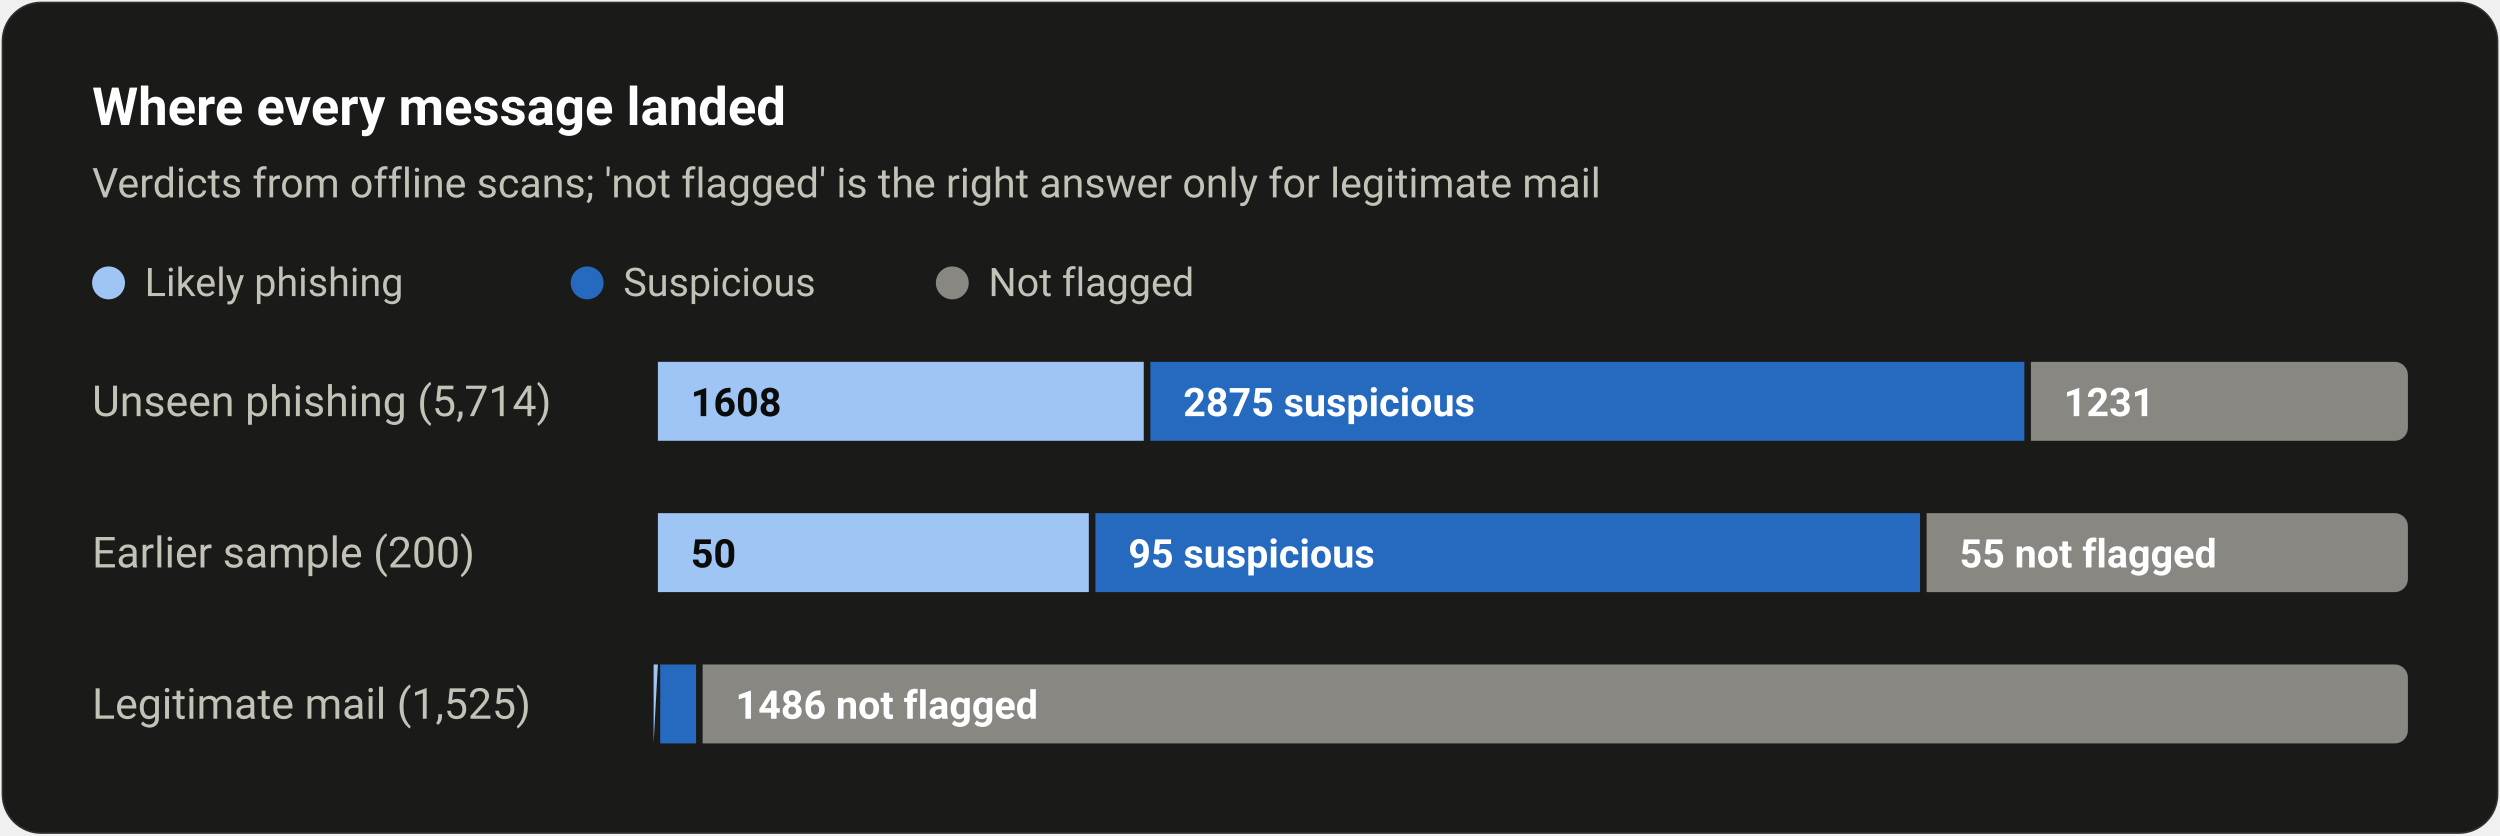
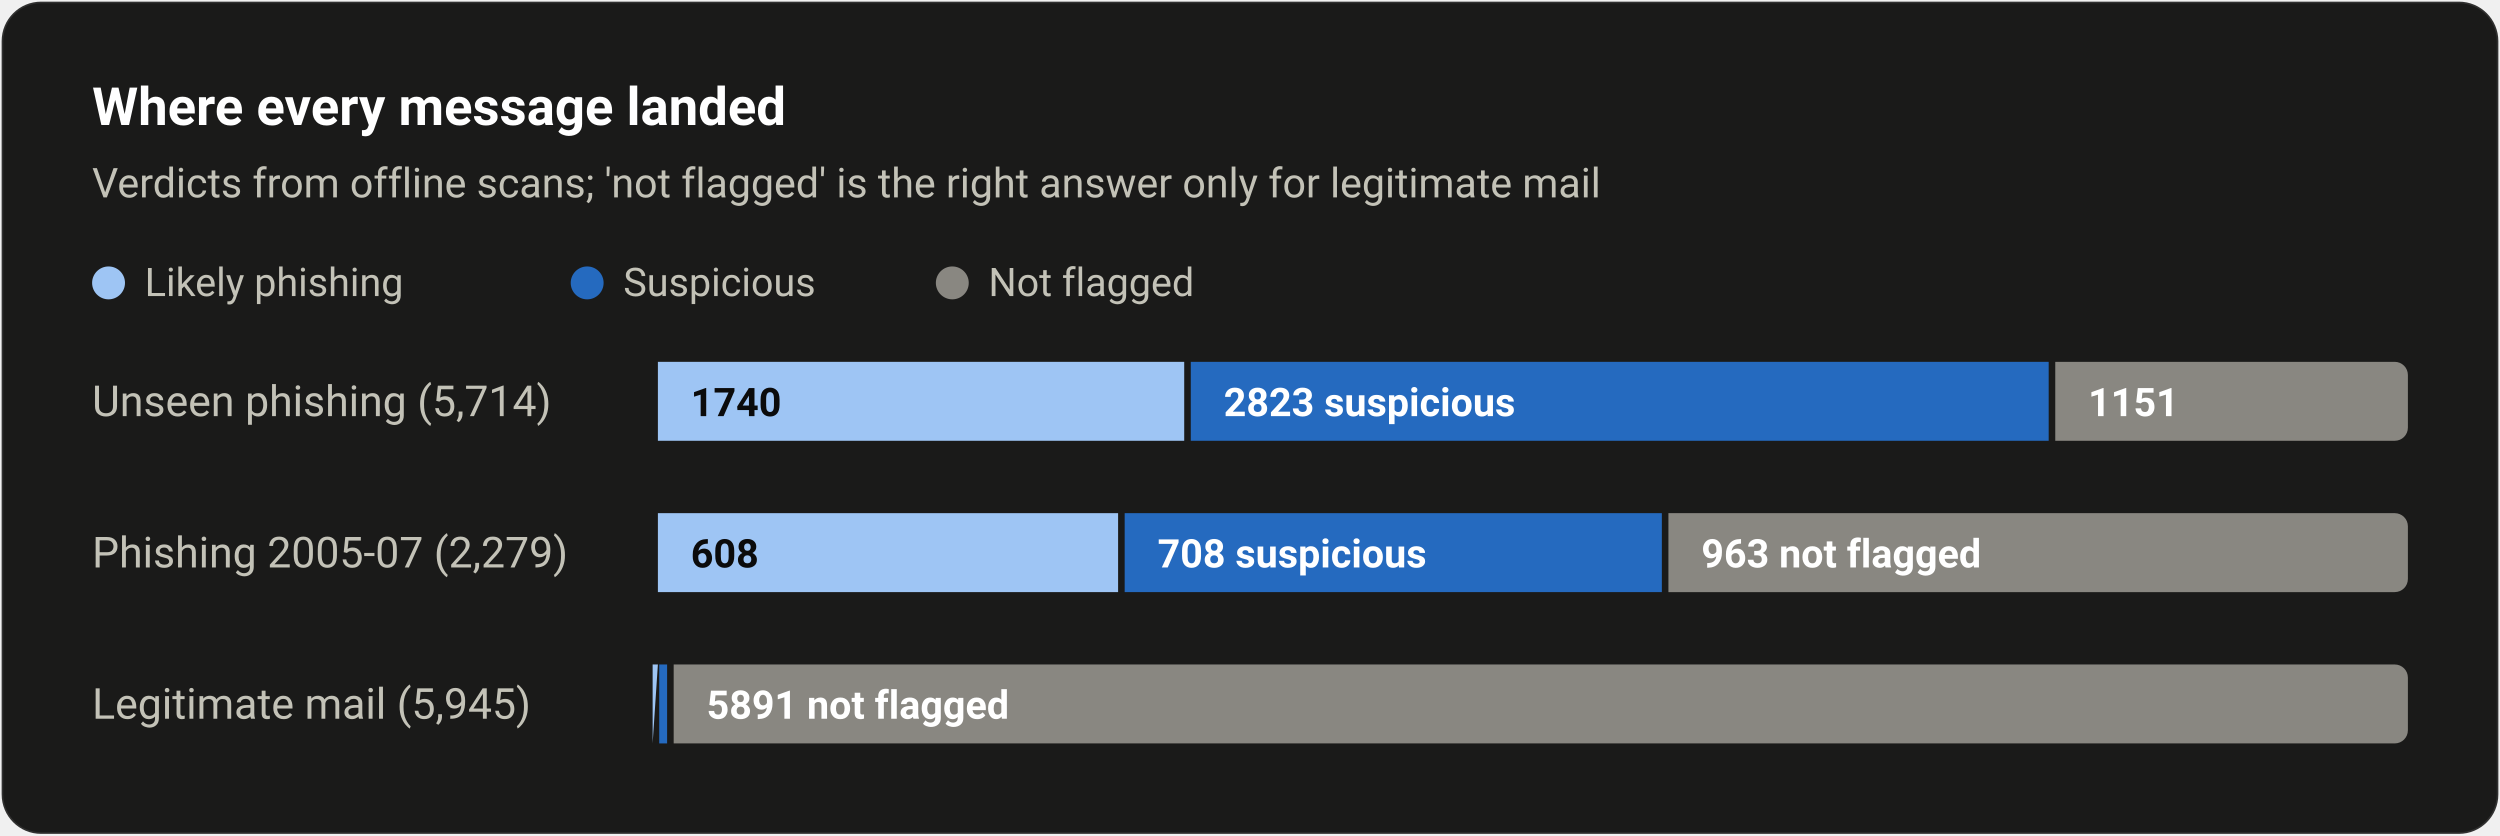
<svg xmlns="http://www.w3.org/2000/svg" width="760" height="254" viewBox="0 0 760 254" font-family="system-ui,-apple-system,'Segoe UI',Roboto,sans-serif" role="img" aria-label="Where every message landed">
  <rect x="0.5" y="0.5" width="759" height="253" rx="12" fill="#1a1a19" stroke="rgba(255,255,255,0.10)" />
  <text x="28.0" y="38.0" fill="#ffffff" font-size="16" font-weight="600" text-anchor="start">Where every message landed</text>
  <text x="28.0" y="60.0" fill="#c3c2b7" font-size="12.5" font-weight="400" text-anchor="start">Verdicts from offline scans; 'not flagged' is the right answer only for legitimate mail</text>
  <circle cx="33.0" cy="86.0" r="5" fill="#9ec5f4" />
  <text x="44.0" y="90.0" fill="#c3c2b7" font-size="12" font-weight="400" text-anchor="start">Likely phishing</text>
  <circle cx="178.5" cy="86.0" r="5" fill="#256abf" />
  <text x="189.5" y="90.0" fill="#c3c2b7" font-size="12" font-weight="400" text-anchor="start">Suspicious</text>
  <circle cx="289.5" cy="86.0" r="5" fill="#898781" />
  <text x="300.5" y="90.0" fill="#c3c2b7" font-size="12" font-weight="400" text-anchor="start">Not flagged</text>
  <text x="28.0" y="126.5" fill="#c3c2b7" font-size="13" font-weight="400" text-anchor="start">Unseen phishing (5,714)</text>
-   <path d="M200.0 110.0 h147.7 v24 h-147.7 z" fill="#9ec5f4" />
-   <text x="210.0" y="126.5" fill="#0b0b0b" font-size="12" font-weight="600" text-anchor="start">1608</text>
-   <path d="M349.7 110.0 h265.7 v24 h-265.7 z" fill="#256abf" />
-   <text x="359.7" y="126.5" fill="#ffffff" font-size="12" font-weight="600" text-anchor="start">2875 suspicious</text>
-   <path d="M617.4 110.0 h110.6 a4 4 0 0 1 4 4 v16.0 a4 4 0 0 1 -4 4 h-110.6 z" fill="#898781" />
-   <text x="627.4" y="126.5" fill="#ffffff" font-size="12" font-weight="600" text-anchor="start">1231</text>
-   <text x="28.0" y="172.5" fill="#c3c2b7" font-size="13" font-weight="400" text-anchor="start">Earlier sample (200)</text>
-   <path d="M200.0 156.0 h131.0 v24 h-131.0 z" fill="#9ec5f4" />
-   <text x="210.0" y="172.5" fill="#0b0b0b" font-size="12" font-weight="600" text-anchor="start">50</text>
-   <path d="M333.0 156.0 h250.7 v24 h-250.7 z" fill="#256abf" />
-   <text x="343.0" y="172.5" fill="#ffffff" font-size="12" font-weight="600" text-anchor="start">95 suspicious</text>
-   <path d="M585.7 156.0 h142.3 a4 4 0 0 1 4 4 v16.0 a4 4 0 0 1 -4 4 h-142.3 z" fill="#898781" />
-   <text x="595.7" y="172.5" fill="#ffffff" font-size="12" font-weight="600" text-anchor="start">55 not flagged</text>
-   <text x="28.0" y="218.5" fill="#c3c2b7" font-size="13" font-weight="400" text-anchor="start">Legitimate mail (1,525)</text>
-   <path d="M200.0 202.0 h-1.3 v24 h--1.3 z" fill="#9ec5f4" />
-   <path d="M200.7 202.0 h10.9 v24 h-10.9 z" fill="#256abf" />
-   <path d="M213.6 202.0 h514.4 a4 4 0 0 1 4 4 v16.0 a4 4 0 0 1 -4 4 h-514.4 z" fill="#898781" />
-   <text x="223.6" y="218.5" fill="#ffffff" font-size="12" font-weight="600" text-anchor="start">1486 not flagged</text>
+   <path d="M200.0 110.0 h160.0 v24 h-160.0 z" fill="#9ec5f4" />
+   <text x="210.0" y="126.5" fill="#0b0b0b" font-size="12" font-weight="600" text-anchor="start">1740</text>
+   <path d="M362.0 110.0 h260.8 v24 h-260.8 z" fill="#256abf" />
+   <text x="372.0" y="126.5" fill="#ffffff" font-size="12" font-weight="600" text-anchor="start">2823 suspicious</text>
+   <path d="M624.8 110.0 h103.2 a4 4 0 0 1 4 4 v16.0 a4 4 0 0 1 -4 4 h-103.2 z" fill="#898781" />
+   <text x="634.8" y="126.5" fill="#ffffff" font-size="12" font-weight="600" text-anchor="start">1151</text>
+   <text x="28.0" y="172.5" fill="#c3c2b7" font-size="13" font-weight="400" text-anchor="start">Phishing 2005-07 (2,279)</text>
+   <path d="M200.0 156.0 h139.9 v24 h-139.9 z" fill="#9ec5f4" />
+   <text x="210.0" y="172.5" fill="#0b0b0b" font-size="12" font-weight="600" text-anchor="start">608</text>
+   <path d="M341.9 156.0 h163.3 v24 h-163.3 z" fill="#256abf" />
+   <text x="351.9" y="172.5" fill="#ffffff" font-size="12" font-weight="600" text-anchor="start">708 suspicious</text>
+   <path d="M507.2 156.0 h220.8 a4 4 0 0 1 4 4 v16.0 a4 4 0 0 1 -4 4 h-220.8 z" fill="#898781" />
+   <text x="517.2" y="172.5" fill="#ffffff" font-size="12" font-weight="600" text-anchor="start">963 not flagged</text>
+   <text x="28.0" y="218.5" fill="#c3c2b7" font-size="13" font-weight="400" text-anchor="start">Legitimate mail (5,945)</text>
+   <path d="M200.0 202.0 h-1.6 v24 h--1.6 z" fill="#9ec5f4" />
+   <path d="M200.4 202.0 h2.4 v24 h-2.4 z" fill="#256abf" />
+   <path d="M204.8 202.0 h523.2 a4 4 0 0 1 4 4 v16.0 a4 4 0 0 1 -4 4 h-523.2 z" fill="#898781" />
+   <text x="214.8" y="218.5" fill="#ffffff" font-size="12" font-weight="600" text-anchor="start">5891 not flagged</text>
</svg>
